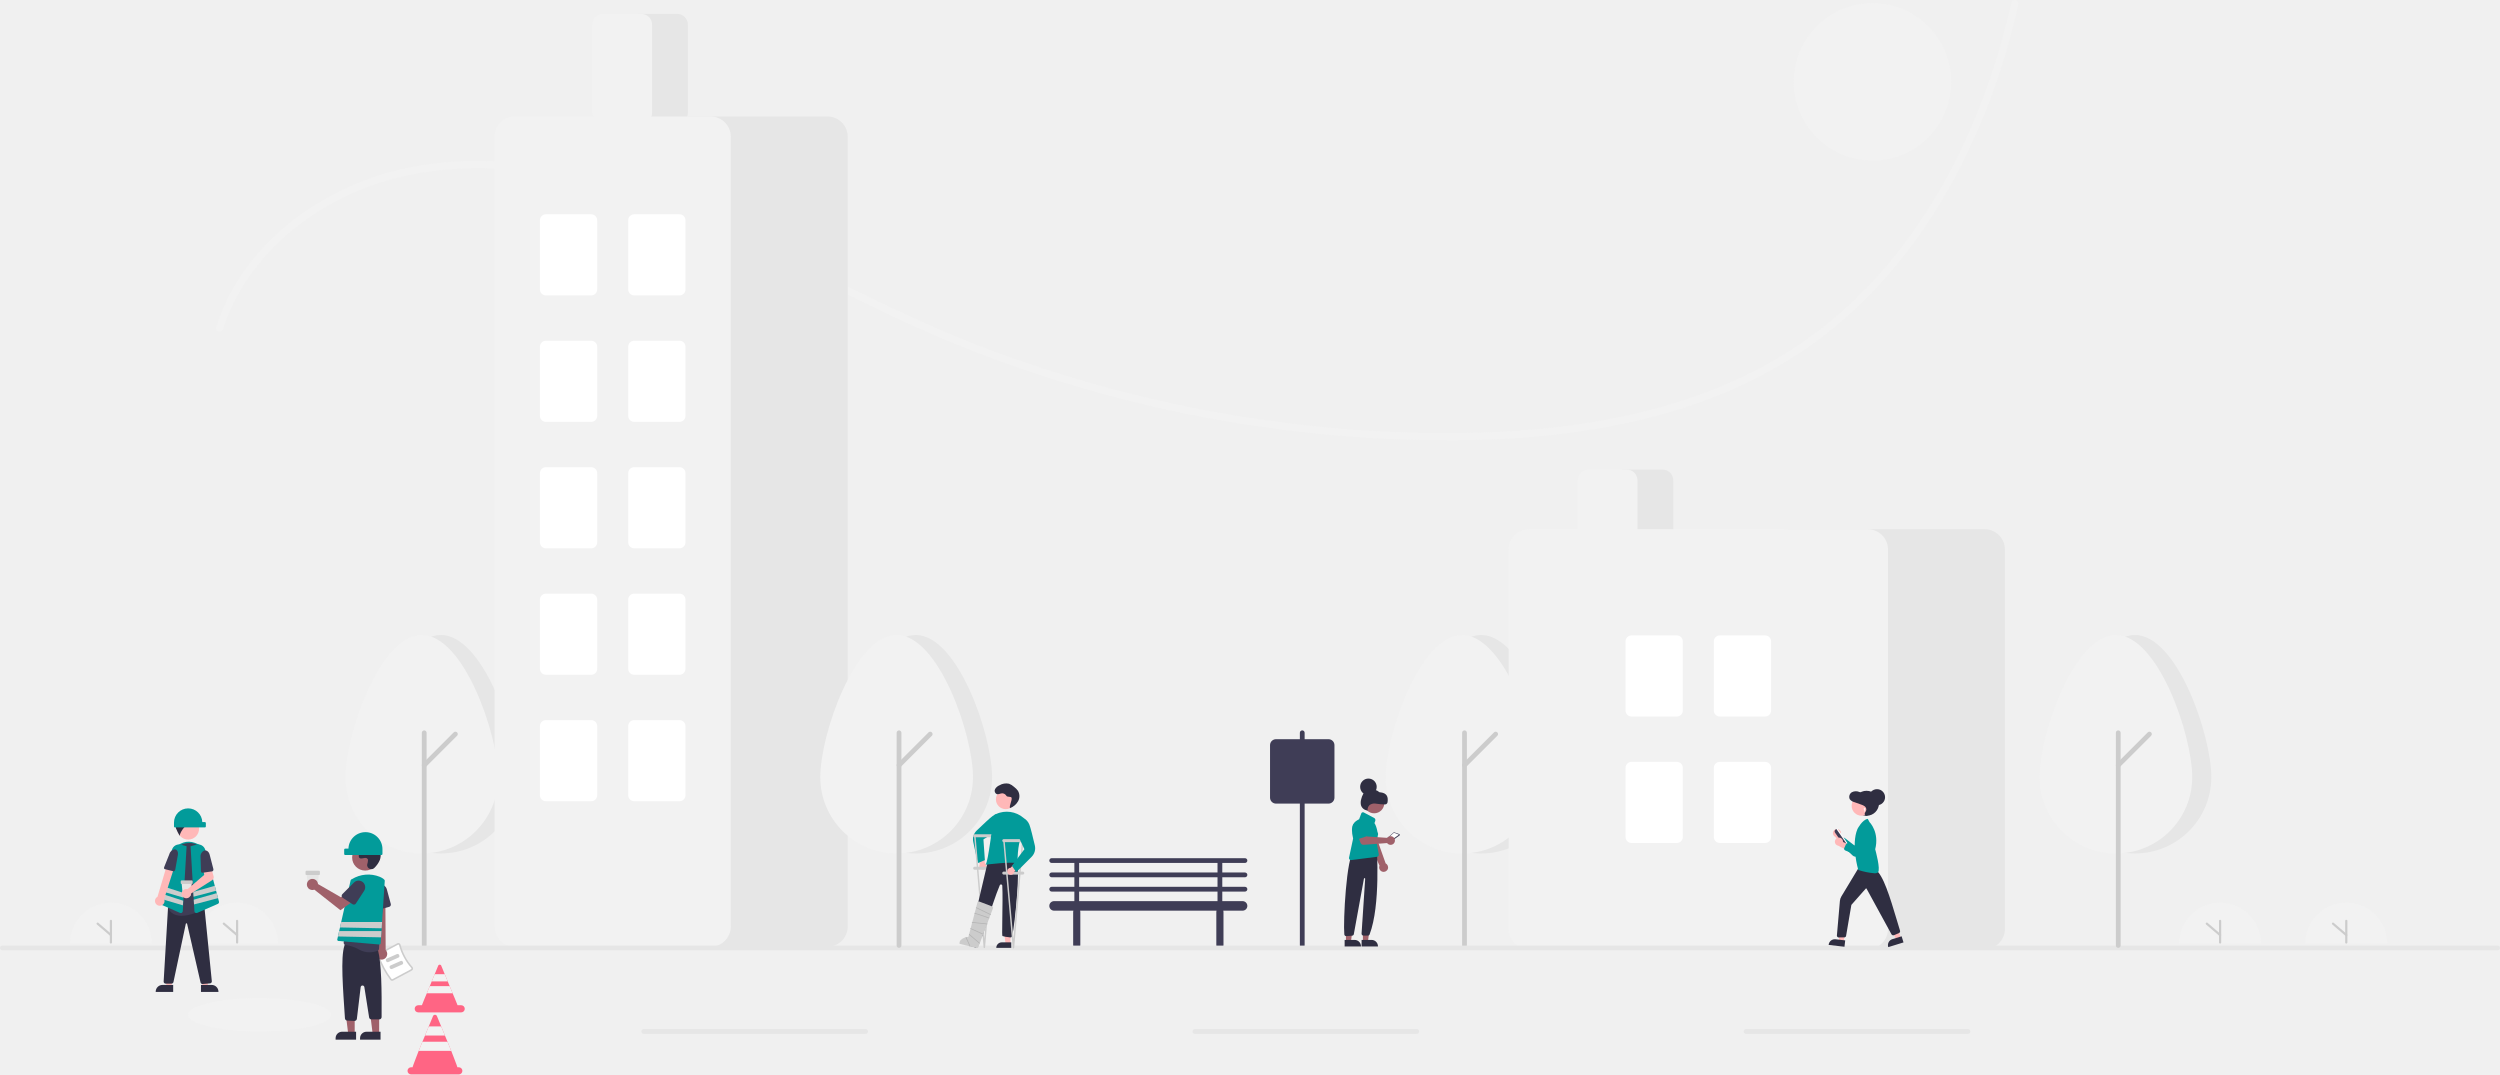
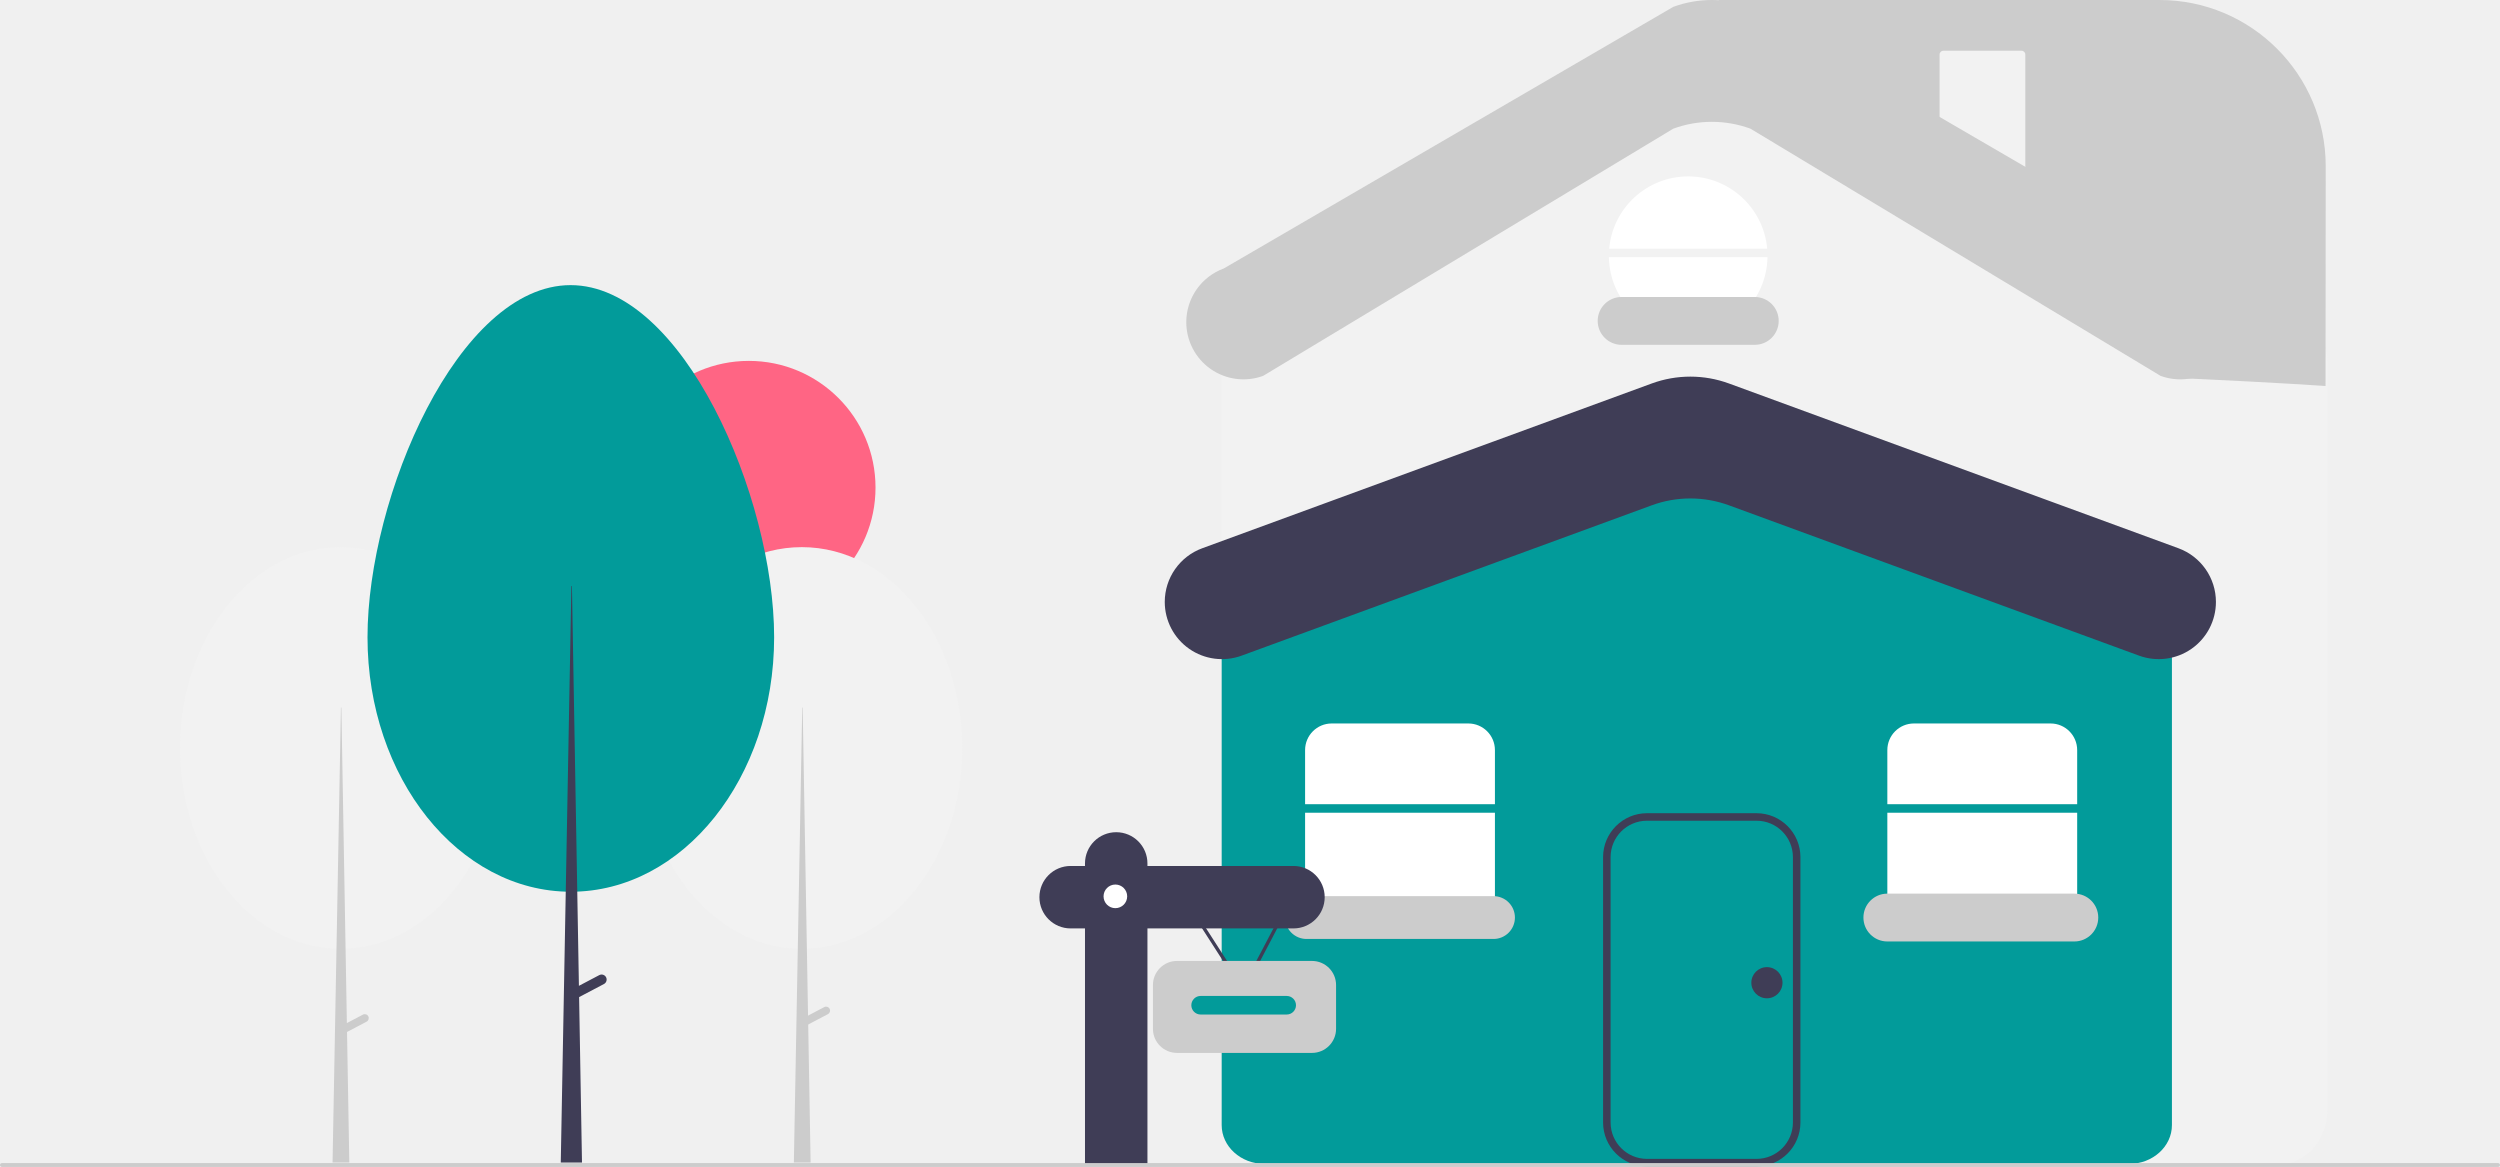
- <svg xmlns="http://www.w3.org/2000/svg" id="b7ff5eec-b031-4b55-ad80-a01491e5732a" data-name="Layer 1" width="1047.795" height="450.309" viewBox="0 0 1047.795 450.309">
-   <path d="M105.422,619.665a17.165,17.165,0,0,1,34.331,0" transform="translate(-76.10236 -224.1911)" fill="#f2f2f2" />
-   <path d="M122.588,619.665a.464.464,0,0,1-.464-.464v-9.047a.464.464,0,1,1,.928,0v9.047A.464.464,0,0,1,122.588,619.665Z" transform="translate(-76.10236 -224.1911)" fill="#ccc" />
-   <path d="M122.587,616.557a.462.462,0,0,1-.302-.112l-5.567-4.778a.464.464,0,1,1,.604-.704l5.567,4.778a.464.464,0,0,1-.302.816Z" transform="translate(-76.10236 -224.1911)" fill="#ccc" />
-   <path d="M158.31,619.665a17.165,17.165,0,0,1,34.331,0" transform="translate(-76.10236 -224.1911)" fill="#f2f2f2" />
-   <path d="M175.475,619.665a.464.464,0,0,1-.464-.464v-9.047a.464.464,0,0,1,.928,0v9.047A.464.464,0,0,1,175.475,619.665Z" transform="translate(-76.10236 -224.1911)" fill="#ccc" />
-   <path d="M175.475,616.557a.462.462,0,0,1-.302-.112l-5.567-4.778a.464.464,0,1,1,.604-.704l5.567,4.778a.464.464,0,0,1-.302.816Z" transform="translate(-76.10236 -224.1911)" fill="#ccc" />
-   <circle cx="784.795" cy="34.309" r="33" fill="#f2f2f2" />
-   <ellipse cx="108.795" cy="425.309" rx="30" ry="7" fill="#f2f2f2" />
-   <path d="M169.583,362.153c7.868-24.569,27.08-43.622,49.864-54.955,27.033-13.446,58.097-14.968,87.449-9.735,31.686,5.649,61.3,18.672,89.966,32.884,28.117,13.94,55.78,28.66,85.021,40.18A550.375,550.375,0,0,0,664.829,408.423c56.431,1.883,116.767-4.301,165.085-36.018,44.273-29.062,72.444-77.006,87.117-126.982q2.818-9.597,5.01-19.359c.426-1.88-2.465-2.683-2.893-.798C907.312,277.454,882.074,329.033,838.95,362.3,792.309,398.28,731.096,406.598,673.813,405.646A547.717,547.717,0,0,1,488.481,369.882c-29.993-11.418-58.296-26.245-86.96-40.56-28.034-14-56.856-27.105-87.683-33.562-28.149-5.896-58.288-6.255-85.428,4.236-22.348,8.639-42.725,24.038-54.649,45.102a86.494,86.494,0,0,0-7.071,16.256c-.59,1.843,2.305,2.632,2.893.798Z" transform="translate(-76.10236 -224.1911)" fill="#f2f2f2" />
-   <path d="M597.886,591.87a1,1,0,0,0,0-2h-9.5v-4h9.5a1,1,0,0,0,0-2h-81a1,1,0,0,0,0,2h9.5v4h-9.5a1,1,0,0,0,0,2h9.5v4h-9.5a1,1,0,0,0,0,2h9.5v4h-8.5a2,2,0,0,0,0,4h8.092a1.491,1.491,0,0,0-.092.5v14a1.5,1.5,0,0,0,3,0v-14a1.491,1.491,0,0,0-.092-.5h57.184a1.491,1.491,0,0,0-.092.5v14a1.5,1.5,0,0,0,3,0v-14a1.491,1.491,0,0,0-.092-.5h8.092a2,2,0,0,0,0-4h-8.5v-4h9.5a1,1,0,0,0,0-2h-9.5v-4Zm-69.5-6h58v4h-58Zm58,16h-58v-4h58Zm0-6h-58v-4h58Z" transform="translate(-76.10236 -224.1911)" fill="#3f3d56" />
-   <path d="M292.898,549.898c0-17.661-14.327-59.57-32-59.57s-32,41.909-32,59.57a32,32,0,0,0,64,0Z" transform="translate(-76.10236 -224.1911)" fill="#e6e6e6" />
-   <path d="M284.898,549.898c0-17.661-14.327-59.57-32-59.57s-32,41.909-32,59.57a32,32,0,0,0,64,0Z" transform="translate(-76.10236 -224.1911)" fill="#f2f2f2" />
-   <path d="M253.898,621.449a1,1,0,0,1-1-1V531.308a1,1,0,0,1,2,0v89.141A1,1,0,0,1,253.898,621.449Z" transform="translate(-76.10236 -224.1911)" fill="#ccc" />
-   <path d="M253.898,545.922a1,1,0,0,1-.707-1.707l13.078-13.078a1.0 1,0,0,1,1.414,1.414l-13.078,13.078A.996.996,0,0,1,253.898,545.922Z" transform="translate(-76.10236 -224.1911)" fill="#ccc" />
-   <path d="M621.898,621.449a1,1,0,0,1-1-1V531.308a1,1,0,0,1,2,0v89.141A1,1,0,0,1,621.898,621.449Z" transform="translate(-76.10236 -224.1911)" fill="#3f3d56" />
-   <path d="M728.898,549.898c0-17.661-14.327-59.57-32-59.57s-32,41.909-32,59.57a32,32,0,0,0,64,0Z" transform="translate(-76.10236 -224.1911)" fill="#e6e6e6" />
-   <path d="M720.898,549.898c0-17.661-14.327-59.57-32-59.57s-32,41.909-32,59.57a32,32,0,0,0,64,0Z" transform="translate(-76.10236 -224.1911)" fill="#f2f2f2" />
-   <path d="M689.898,621.449a1,1,0,0,1-1-1V531.308a1,1,0,0,1,2,0v89.141A1,1,0,0,1,689.898,621.449Z" transform="translate(-76.10236 -224.1911)" fill="#ccc" />
-   <path d="M689.898,545.922a1,1,0,0,1-.707-1.707l13.078-13.078a1.0 1,0,0,1,1.414,1.414l-13.078,13.078A.996.996,0,0,1,689.898,545.922Z" transform="translate(-76.10236 -224.1911)" fill="#ccc" />
-   <path d="M359.898,276h-16a4.505,4.505,0,0,1-4.5-4.5v-37a4.505,4.505,0,0,1,4.5-4.5h16a4.505,4.505,0,0,1,4.5,4.5v37A4.505,4.505,0,0,1,359.898,276Z" transform="translate(-76.10236 -224.1911)" fill="#e6e6e6" />
-   <path d="M422.898,621h-82a8.51,8.51,0,0,1-8.5-8.5v-331a8.51,8.51,0,0,1,8.5-8.5h82a8.509,8.509,0,0,1,8.5,8.5v331A8.509,8.509,0,0,1,422.898,621Z" transform="translate(-76.10236 -224.1911)" fill="#e6e6e6" />
-   <path d="M373.898,621h-82a8.51,8.51,0,0,1-8.5-8.5v-331a8.51,8.51,0,0,1,8.5-8.5h82a8.51,8.51,0,0,1,8.5,8.5v331A8.51,8.51,0,0,1,373.898,621Z" transform="translate(-76.10236 -224.1911)" fill="#f2f2f2" />
-   <path d="M344.898,276h-16a4.505,4.505,0,0,1-4.5-4.5v-37a4.505,4.505,0,0,1,4.5-4.5h16a4.505,4.505,0,0,1,4.5,4.5v37A4.505,4.505,0,0,1,344.898,276Z" transform="translate(-76.10236 -224.1911)" fill="#f2f2f2" />
-   <path d="M323.898,348h-19a2.503,2.503,0,0,1-2.5-2.5v-29a2.503,2.503,0,0,1,2.5-2.5h19a2.503,2.503,0,0,1,2.5,2.5v29A2.503,2.503,0,0,1,323.898,348Z" transform="translate(-76.10236 -224.1911)" fill="#fff" />
-   <path d="M360.898,348h-19a2.503,2.503,0,0,1-2.5-2.5v-29a2.503,2.503,0,0,1,2.5-2.5h19a2.503,2.503,0,0,1,2.5,2.5v29A2.503,2.503,0,0,1,360.898,348Z" transform="translate(-76.10236 -224.1911)" fill="#fff" />
-   <path d="M323.898,401h-19a2.503,2.503,0,0,1-2.5-2.5v-29a2.503,2.503,0,0,1,2.5-2.5h19a2.503,2.503,0,0,1,2.5,2.5v29A2.503,2.503,0,0,1,323.898,401Z" transform="translate(-76.10236 -224.1911)" fill="#fff" />
-   <path d="M360.898,401h-19a2.503,2.503,0,0,1-2.5-2.5v-29a2.503,2.503,0,0,1,2.5-2.5h19a2.503,2.503,0,0,1,2.5,2.5v29A2.503,2.503,0,0,1,360.898,401Z" transform="translate(-76.10236 -224.1911)" fill="#fff" />
-   <path d="M323.898,454h-19a2.503,2.503,0,0,1-2.5-2.5v-29a2.503,2.503,0,0,1,2.5-2.5h19a2.503,2.503,0,0,1,2.5,2.5v29A2.503,2.503,0,0,1,323.898,454Z" transform="translate(-76.10236 -224.1911)" fill="#fff" />
-   <path d="M360.898,454h-19a2.503,2.503,0,0,1-2.5-2.5v-29a2.503,2.503,0,0,1,2.5-2.5h19a2.503,2.503,0,0,1,2.5,2.5v29A2.503,2.503,0,0,1,360.898,454Z" transform="translate(-76.10236 -224.1911)" fill="#fff" />
-   <path d="M323.898,507h-19a2.503,2.503,0,0,1-2.5-2.5v-29a2.503,2.503,0,0,1,2.5-2.5h19a2.503,2.503,0,0,1,2.5,2.5v29A2.503,2.503,0,0,1,323.898,507Z" transform="translate(-76.10236 -224.1911)" fill="#fff" />
-   <path d="M360.898,507h-19a2.503,2.503,0,0,1-2.5-2.5v-29a2.503,2.503,0,0,1,2.5-2.5h19a2.503,2.503,0,0,1,2.5,2.5v29A2.503,2.503,0,0,1,360.898,507Z" transform="translate(-76.10236 -224.1911)" fill="#fff" />
-   <path d="M323.898,560h-19a2.503,2.503,0,0,1-2.5-2.5v-29a2.503,2.503,0,0,1,2.5-2.5h19a2.503,2.503,0,0,1,2.5,2.5v29A2.503,2.503,0,0,1,323.898,560Z" transform="translate(-76.10236 -224.1911)" fill="#fff" />
-   <path d="M360.898,560h-19a2.503,2.503,0,0,1-2.5-2.5v-29a2.503,2.503,0,0,1,2.5-2.5h19a2.503,2.503,0,0,1,2.5,2.5v29A2.503,2.503,0,0,1,360.898,560Z" transform="translate(-76.10236 -224.1911)" fill="#fff" />
-   <path d="M772.898,451h-16a4.505,4.505,0,0,1-4.5-4.5v-21a4.505,4.505,0,0,1,4.5-4.5h16a4.505,4.505,0,0,1,4.5,4.5v21A4.505,4.505,0,0,1,772.898,451Z" transform="translate(-76.10236 -224.1911)" fill="#e6e6e6" />
-   <path d="M907.898,622h-82a8.51,8.51,0,0,1-8.5-8.5v-159a8.51,8.51,0,0,1,8.5-8.5h82a8.509,8.509,0,0,1,8.5,8.5v159A8.509,8.509,0,0,1,907.898,622Z" transform="translate(-76.10236 -224.1911)" fill="#e6e6e6" />
-   <path d="M858.898,622h-142a8.51,8.51,0,0,1-8.5-8.5v-159a8.51,8.51,0,0,1,8.5-8.5h142a8.509,8.509,0,0,1,8.5,8.5v159A8.509,8.509,0,0,1,858.898,622Z" transform="translate(-76.10236 -224.1911)" fill="#f2f2f2" />
-   <path d="M757.898,451h-16a4.505,4.505,0,0,1-4.5-4.5v-21a4.505,4.505,0,0,1,4.5-4.5h16a4.505,4.505,0,0,1,4.5,4.5v21A4.505,4.505,0,0,1,757.898,451Z" transform="translate(-76.10236 -224.1911)" fill="#f2f2f2" />
-   <path d="M778.898,524.5h-19a2.503,2.503,0,0,1-2.5-2.5V493a2.503,2.503,0,0,1,2.5-2.5h19a2.503,2.503,0,0,1,2.5,2.5v29A2.503,2.503,0,0,1,778.898,524.5Z" transform="translate(-76.10236 -224.1911)" fill="#fff" />
-   <path d="M815.898,524.5h-19a2.503,2.503,0,0,1-2.5-2.5V493a2.503,2.503,0,0,1,2.5-2.5h19a2.503,2.503,0,0,1,2.5,2.5v29A2.503,2.503,0,0,1,815.898,524.5Z" transform="translate(-76.10236 -224.1911)" fill="#fff" />
-   <path d="M778.898,577.5h-19a2.503,2.503,0,0,1-2.5-2.5V546a2.503,2.503,0,0,1,2.5-2.5h19a2.503,2.503,0,0,1,2.5,2.5v29A2.503,2.503,0,0,1,778.898,577.5Z" transform="translate(-76.10236 -224.1911)" fill="#fff" />
-   <path d="M815.898,577.5h-19a2.503,2.503,0,0,1-2.5-2.5V546a2.503,2.503,0,0,1,2.5-2.5h19a2.503,2.503,0,0,1,2.5,2.5v29A2.503,2.503,0,0,1,815.898,577.5Z" transform="translate(-76.10236 -224.1911)" fill="#fff" />
-   <path d="M1122.898,622.5H77.102a1,1,0,1,1,0-2H1122.898a1,1,0,0,1,0,2Z" transform="translate(-76.10236 -224.1911)" fill="#e6e6e6" />
-   <path d="M438.898,657.5h-93a1,1,0,0,1,0-2h93a1,1,0,1,1,0,2Z" transform="translate(-76.10236 -224.1911)" fill="#e6e6e6" />
-   <path d="M669.898,657.5h-93a1,1,0,0,1,0-2h93a1,1,0,1,1,0,2Z" transform="translate(-76.10236 -224.1911)" fill="#e6e6e6" />
-   <path d="M900.898,657.5h-93a1,1,0,0,1,0-2h93a1,1,0,1,1,0,2Z" transform="translate(-76.10236 -224.1911)" fill="#e6e6e6" />
-   <path d="M491.898,549.898c0-17.661-14.327-59.57-32-59.57s-32,41.909-32,59.57a32,32,0,0,0,64,0Z" transform="translate(-76.10236 -224.1911)" fill="#e6e6e6" />
-   <path d="M483.898,549.898c0-17.661-14.327-59.57-32-59.57s-32,41.909-32,59.57a32,32,0,0,0,64,0Z" transform="translate(-76.10236 -224.1911)" fill="#f2f2f2" />
-   <path d="M452.898,621.449a1,1,0,0,1-1-1V531.308a1,1,0,0,1,2,0v89.141A1,1,0,0,1,452.898,621.449Z" transform="translate(-76.10236 -224.1911)" fill="#ccc" />
-   <path d="M452.898,545.922a1,1,0,0,1-.707-1.707l13.078-13.078a1.0 1,0,0,1,1.414,1.414l-13.078,13.078A.996.996,0,0,1,452.898,545.922Z" transform="translate(-76.10236 -224.1911)" fill="#ccc" />
-   <path d="M1002.898,549.898c0-17.661-14.327-59.57-32-59.57s-32,41.909-32,59.57a32,32,0,0,0,64,0Z" transform="translate(-76.10236 -224.1911)" fill="#e6e6e6" />
-   <path d="M994.898,549.898c0-17.661-14.327-59.57-32-59.57s-32,41.909-32,59.57a32,32,0,0,0,64,0Z" transform="translate(-76.10236 -224.1911)" fill="#f2f2f2" />
-   <path d="M963.898,621.449a1,1,0,0,1-1-1V531.308a1,1,0,0,1,2,0v89.141A1,1,0,0,1,963.898,621.449Z" transform="translate(-76.10236 -224.1911)" fill="#ccc" />
-   <path d="M963.898,545.922a1,1,0,0,1-.707-1.707l13.078-13.078a1.0 1,0,0,1,1.414,1.414l-13.078,13.078A.996.996,0,0,1,963.898,545.922Z" transform="translate(-76.10236 -224.1911)" fill="#ccc" />
-   <path d="M632.897,561h-22a2.502,2.502,0,0,1-2.5-2.5v-22a2.502,2.502,0,0,1,2.5-2.5h22a2.502,2.502,0,0,1,2.5,2.5v22A2.502,2.502,0,0,1,632.897,561Z" transform="translate(-76.10236 -224.1911)" fill="#3f3d56" />
-   <path d="M846.463,571.713a1.7,1.7,0,0,1,1.111,2.358l4.348,4.193-3.063.687-3.659-4.087a1.709,1.709,0,0,1,1.263-3.15Z" transform="translate(-76.10236 -224.1911)" fill="#ffb8b8" />
-   <path d="M852.578,582.744l-5.364-5.032a.761.761,0,0,1-.021-1.089l1.095-1.109a.762.762,0,0,1,1.003-.07l4.495,3.435,2.804-6.801a2.123,2.123,0,0,1,2.896-1.097h0a2.11,2.11,0,0,1,1.161,2.249c-.509,3.094-3.592,7.184-5.384,9.346a1.853,1.853,0,0,1-2.066.554A1.848,1.848,0,0,1,852.578,582.744Z" transform="translate(-76.10236 -224.1911)" fill="#029b9a" />
-   <path d="M849.568,577.862l-3.949-5.728a.338.338,0,0,1,.086-.47l.159-.109a.338.338,0,0,1,.47.086l3.949,5.728a.338.338,0,0,1-.086.47l-.159.109a.338.338,0,0,1-.47-.086Z" transform="translate(-76.10236 -224.1911)" fill="#fff" />
-   <path d="M848.464,577.905l-3.277-4.754a.931.931,0,0,1,.238-1.293l.334-.23,4.333,6.285-.334.23h0a.93.93,0,0,1-1.293-.238Z" transform="translate(-76.10236 -224.1911)" fill="#3f3d56" />
-   <polygon points="772.758 394.744 770.699 394.507 770.972 386.492 773.674 386.804 772.758 394.744" fill="#ffb8b8" />
-   <path d="M849.155,620.992l-6.638-.766.01-.084a2.601,2.601,0,0,1,2.882-2.286l0,0,4.054.468Z" transform="translate(-76.10236 -224.1911)" fill="#2f2e41" />
-   <polygon points="796.697 393.222 794.717 393.834 791.416 386.488 794.338 385.585 796.697 393.222" fill="#ffb8b8" />
-   <path d="M873.898,619.177l-6.385,1.972-.025-.081a2.601,2.601,0,0,1,1.717-3.253l0,0,3.899-1.204Z" transform="translate(-76.10236 -224.1911)" fill="#2f2e41" />
-   <path d="M846.562,617.088a.843.843,0,0,1-.564-1.028l1.241-14.285a4.313,4.313,0,0,1,.599-1.843l7.512-12.466,6.722,1.208.043.018c3.267,2.001,6.168,11.703,8.973,21.086.436,1.459.887,2.968,1.328,4.41a.849.849,0,0,1-.456,1.095l-2.035.857a.843.843,0,0,1-1.07-.374l-10.464-19.156a.168.168,0,0,0-.13-.087.163.163,0,0,0-.145.056l-6.073,6.872-2.232,13.095-.009.028a.846.846,0,0,1-.999.482l-2.189.041-.014 0Z" transform="translate(-76.10236 -224.1911)" fill="#2f2e41" />
-   <path d="M854.987,588.832l-.043-.014-.013-.043c-.031-.104-3.104-10.501-.335-17.13l.003-.006c.081-.158,2.012-3.869,4.257-4.24l.06-.01.729,1.364c.229.23,4.177,4.329,2.385,11.376.161.578,2.341,8.51,1.156,9.696a2.176,2.176,0,0,1-1.479.371A29.878,29.878,0,0,1,854.987,588.832Z" transform="translate(-76.10236 -224.1911)" fill="#029b9a" />
-   <circle cx="782.291" cy="336.669" r="5.24" fill="#2f2e41" />
-   <circle cx="780.209" cy="337.732" r="4.152" fill="#ffb8b8" />
-   <path d="M858.983,565.956c-.379.134-.843.253-1.141-.026a1.01,1.01,0,0,1-.067-1.136,5.135,5.135,0,0,0,.519-1.091,1.68,1.68,0,0,0-.616-1.538,4.56,4.56,0,0,0-1.504-.757l-2.906-1.033a3.358,3.358,0,0,1-1.897-1.229,2.275,2.275,0,0,1,.905-2.934,3.69,3.69,0,0,1,3.193-.063,16.494,16.494,0,0,0,1.702.681c1.164.307,2.487.032,3.509.688a3.241,3.241,0,0,1,1.273,2.827,8.739,8.739,0,0,1-.855,3.126,5.813,5.813,0,0,1-.948,1.665,1.961,1.961,0,0,1-1.659.715Z" transform="translate(-76.10236 -224.1911)" fill="#2f2e41" />
-   <circle cx="786.686" cy="334.133" r="3.381" fill="#2f2e41" />
-   <path d="M857.21,563.226a.338.338,0,1,1,.465.313v.743a.127.127,0,1,1-.254,0v-.743A.338.338,0,0,1,857.21,563.226Z" transform="translate(-76.10236 -224.1911)" fill="#fff" />
-   <path d="M846.669,575.262a1.7,1.7,0,0,1,1.863,1.823l5.537,2.415-2.632,1.711-4.854-2.555a1.709,1.709,0,0,1,.086-3.393Z" transform="translate(-76.10236 -224.1911)" fill="#ffb8b8" />
-   <path d="M856.245,583.47l-6.781-2.847a.761.761,0,0,1-.399-1.014l.64-1.421a.762.762,0,0,1,.916-.415l5.41,1.653.258-7.352a2.123,2.123,0,0,1,2.333-2.038h0a2.11,2.11,0,0,1,1.873,1.704c.601,3.077-.863,7.985-1.789,10.637a1.853,1.853,0,0,1-1.743,1.24A1.848,1.848,0,0,1,856.245,583.47Z" transform="translate(-76.10236 -224.1911)" fill="#029b9a" />
-   <path d="M160.895,581.73h-10.386V578.577c3.282-2.284,6.19-2.085,10.015.185Z" transform="translate(-76.10236 -224.1911)" fill="#029b9a" />
-   <polygon points="72.002 413.541 69.728 413.541 69.388 404.771 72.002 404.771 72.002 413.541" fill="#ffb8b8" />
-   <path d="M148.684,639.936l-7.331-0v-.093a2.854,2.854,0,0,1,2.854-2.854h0l4.478 0Z" transform="translate(-76.10236 -224.1911)" fill="#2f2e41" />
-   <polygon points="84.809 413.541 87.082 413.541 87.422 404.771 84.808 404.771 84.809 413.541" fill="#ffb8b8" />
-   <path d="M160.331,636.99l4.478-0h0a2.854,2.854,0,0,1,2.854,2.854v.093l-7.331 0Z" transform="translate(-76.10236 -224.1911)" fill="#2f2e41" />
-   <path d="M160.971,636.608a.838.838,0,0,1-.815-.653l-5.636-24.581a.27.27,0,0,0-.272-.218h-.001a.27.27,0,0,0-.271.22l-5.175,24.415a.839.839,0,0,1-.816.661h-2.465a.835.835,0,0,1-.833-.884l1.836-30.946.739-.219.014 0,14.514.127,3.091,30.912a.834.834,0,0,1-.763.913l-3.079.249Q161.004,636.608,160.971,636.608Z" transform="translate(-76.10236 -224.1911)" fill="#2f2e41" />
-   <circle cx="78.875" cy="347.333" r="4.555" fill="#ffb8b8" />
-   <path d="M152.187,608.016a7.862,7.862,0,0,1-2.361-.332,5.211,5.211,0,0,1-3.16-2.666.836.836,0,0,1-.062-.622c.502-1.715,2.93-10.627,1.381-17.712a7.508,7.508,0,0,1,1.067-5.771,7.414,7.414,0,0,1,4.809-3.234l0-0c.257-.05.515-.091.768-.122a7.388,7.388,0,0,1,5.983,1.968,7.571,7.571,0,0,1,2.377,6.002L161.798,604.63a.827.827,0,0,1-.445.687C159.982,606.035,155.863,608.016,152.187,608.016Z" transform="translate(-76.10236 -224.1911)" fill="#3f3d56" />
-   <path d="M160.123,568.171a5.593,5.593,0,0,0-6.13-3.447l1.436,1.161c-1.784.06-3.663-.068-4.937,1.183.406-.011.937.856,1.343.845a2.127,2.127,0,0,0-1.781,1.228,3.499,3.499,0,0,0-.207,2.225,25.851,25.851,0,0,0,1.6,3.179c-.053-1.812,3.514-6.134,5.256-5.683a4.78,4.78,0,0,0-2.207,1.676A6.473,6.473,0,0,1,158.336,569.91a2.717,2.717,0,0,0,.915.051,1.117,1.117,0,0,0,.662-1.786Z" transform="translate(-76.10236 -224.1911)" fill="#2f2e41" />
-   <path d="M151.873,606.869a.835.835,0,0,1-.334-.071l-8.643-3.772a.829.829,0,0,1-.474-.979l5.722-21.614a3.128,3.128,0,0,1,3.884-2.208l2.288.653-1.611,27.204a.837.837,0,0,1-.398.662A.828.828,0,0,1,151.873,606.869Z" transform="translate(-76.10236 -224.1911)" fill="#029b9a" />
-   <path d="M167.869,602.048l-.38-1.434-.551-2.085-.265-1-.551-2.079-3.975-15.017a3.125,3.125,0,0,0-3.884-2.207l-2.287.653,1.133,19.134.117,1.997.074,1.259v.002l.119,1.986.167,2.825a.84.84,0,0,0,.833.786.85.85,0,0,0,.334-.07l8.643-3.772A.828.828,0,0,0,167.869,602.048Z" transform="translate(-76.10236 -224.1911)" fill="#029b9a" />
-   <polygon points="90.57 373.339 81.124 375.82 81.007 373.823 90.019 371.259 90.57 373.339" fill="#ccc" />
-   <polygon points="91.386 376.423 81.317 379.068 81.198 377.081 81.198 377.079 90.835 374.338 91.386 376.423" fill="#ccc" />
-   <polygon points="76.963 374.253 76.846 376.213 67.582 373.454 68.125 371.402 76.963 374.253" fill="#ccc" />
-   <polygon points="76.77 377.504 67.317 374.453 66.773 376.51 76.655 379.453 76.77 377.504" fill="#ccc" />
-   <path d="M143.584,603.745a1.992,1.992,0,0,0,1.306-2.762l4.444-13.952-3.151-.66-4.074,13.679a2.003,2.003,0,0,0,1.475,3.695Z" transform="translate(-76.10236 -224.1911)" fill="#ffb8b8" />
-   <path d="M149.457,580.173h0c.905.092,1.414,1.11,1.189,2.377l-1.08,6.079c-.081.456-.456.817-.768.739l-3.652-.913c-.281-.07-.385-.469-.225-.869l2.192-5.5A2.646,2.646,0,0,1,149.457,580.173Z" transform="translate(-76.10236 -224.1911)" fill="#3f3d56" />
-   <path d="M154.96,562.998h0a5.934,5.934,0,0,1,5.93,5.749h1.117a.371.371,0,0,1,.371.371v1.484a.371.371,0,0,1-.371.371H149.396a.371.371,0,0,1-.371-.371V568.933A5.935,5.935,0,0,1,154.96,562.998Z" transform="translate(-76.10236 -224.1911)" fill="#029b9a" />
-   <path d="M155.669,599.684h-2.622a.337.337,0,0,1-.337-.305l-.525-5.379H156.531l-.525,5.379A.337.337,0,0,1,155.669,599.684Z" transform="translate(-76.10236 -224.1911)" fill="#e6e6e6" />
-   <path d="M156.524,594.676H152.193a.339.339,0,0,1-.338-.338v-.812a.339.339,0,0,1,.338-.338H156.524a.339.339,0,0,1,.338.338v.812A.339.339,0,0,1,156.524,594.676Z" transform="translate(-76.10236 -224.1911)" fill="#ccc" />
-   <path d="M154.415,596.799a1.952,1.952,0,0,1,.302.059l6.982-5.988-.408-2.197,3.235-1.049,1.1,3.819a1.484,1.484,0,0,1-.632,1.665l-8.842,5.596a1.947,1.947,0,1,1-1.736-1.905Z" transform="translate(-76.10236 -224.1911)" fill="#ffb8b8" />
-   <path d="M161.717,580.675v0c.967-.271,1.932.465,2.256,1.718l1.553,6.015c.116.451-.11.93-.463.981l-4.137.595c-.318.046-.599-.281-.611-.711l-.161-5.919A2.603,2.603,0,0,1,161.717,580.675Z" transform="translate(-76.10236 -224.1911)" fill="#3f3d56" />
-   <path d="M208.742,596.947h-3.15a.405.405,0,0,1-.405-.367l-.63-6.462h5.22l-.63,6.462A.405.405,0,0,1,208.742,596.947Z" transform="translate(-76.10236 -224.1911)" fill="#e6e6e6" />
-   <path d="M209.769,590.931h-5.203a.407.407,0,0,1-.407-.407v-.976a.407.407,0,0,1,.407-.406h5.203a.407.407,0,0,1,.406.406v.976A.407.407,0,0,1,209.769,590.931Z" transform="translate(-76.10236 -224.1911)" fill="#ccc" />
-   <path d="M239.687,634.897a37.324,37.324,0,0,1-5.365-10.012.959.959,0,0,1,.453-1.154l7.831-4.196a.946.946,0,0,1,.83-.034.962.962,0,0,1,.548.643,22.801,22.801,0,0,0,5.001,9.334.962.962,0,0,1,.231.813.946.946,0,0,1-.488.673l-7.831,4.196A.959.959,0,0,1,239.687,634.897Z" transform="translate(-76.10236 -224.1911)" fill="#ccc" />
-   <path d="M240.221,634.496a.289.289,0,0,0,.361.075l7.831-4.196a.278.278,0,0,0,.145-.2.294.294,0,0,0-.072-.251,23.472,23.472,0,0,1-5.149-9.609.294.294,0,0,0-.169-.199.278.278,0,0,0-.247.01l-7.831,4.196a.289.289,0,0,0-.138.343,36.656,36.656,0,0,0,5.269,9.833Z" transform="translate(-76.10236 -224.1911)" fill="#fff" />
-   <path d="M243.121,625.524l-4.265,1.883a.669.669,0,0,1-.881-.342l-.105-.239a.669.669,0,0,1,.342-.881l4.265-1.883a.669.669,0,0,1,.881.342l.105.239A.669.669,0,0,1,243.121,625.524Z" transform="translate(-76.10236 -224.1911)" fill="#ccc" />
-   <path d="M244.68,628.42l-4.265,1.883a.669.669,0,0,1-.881-.342l-.105-.239a.669.669,0,0,1,.342-.881l4.265-1.883a.669.669,0,0,1,.881.342l.105.239A.669.669,0,0,1,244.68,628.42Z" transform="translate(-76.10236 -224.1911)" fill="#ccc" />
-   <path d="M234.677,626.007a2.394,2.394,0,0,1-.46-3.642l-1.799-25.526,5.181.502.142,24.998a2.407,2.407,0,0,1-3.065,3.667Z" transform="translate(-76.10236 -224.1911)" fill="#a0616a" />
-   <path d="M233.592,605.416a.999.999,0,0,1-.414-.758l-.38-6.88a2.763,2.763,0,0,1,5.425-.875l1.668,6.151a1.004,1.004,0,0,1-.705,1.23l-4.744,1.286A.999.999,0,0,1,233.592,605.416Z" transform="translate(-76.10236 -224.1911)" fill="#3f3d56" />
-   <polygon points="148.658 433.198 145.927 433.197 144.627 422.661 148.659 422.661 148.658 433.198" fill="#a0616a" />
-   <path d="M143.365,432.417h5.878a0,0,0,0,1,0,0V435.734a0,0,0,0,1,0,0h-8.586a0,0,0,0,1,0,0V435.124A2.707,2.707,0,0,1,143.365,432.417Z" fill="#2f2e41" />
-   <polygon points="158.908 433.198 156.177 433.197 154.877 422.661 158.909 422.661 158.908 433.198" fill="#a0616a" />
-   <path d="M153.615,432.417h5.878a0,0,0,0,1,0,0V435.734a0,0,0,0,1,0,0h-8.586a0,0,0,0,1,0,0V435.124A2.707,2.707,0,0,1,153.615,432.417Z" fill="#2f2e41" />
-   <path d="M224.632,652.08l-3.007-.143a1.002,1.002,0,0,1-.955-.994c-.793-12.237-1.891-25.359-.21-30.428a1.003,1.003,0,0,1,1.147-.999l12.031,1.746a.997.997,0,0,1,.859.985c1.536,6.002,1.605,16.886,1.547,28.195a1.003,1.003,0,0,1-1.003,1.01h-3.242a.998.998,0,0,1-.991-.847l-2-12.716a.78.78,0,0,0-1.545.029L225.675,651.198a1.007,1.007,0,0,1-.996.884Q224.656,652.082,224.632,652.08Z" transform="translate(-76.10236 -224.1911)" fill="#2f2e41" />
-   <path d="M226.749,622.248a15.136,15.136,0,0,0-5.722-1.96.984.984,0,0,1-.68-.373.998.998,0,0,1-.207-.758l2.883-21.402a7.402,7.402,0,0,1,4.315-5.784,7.199,7.199,0,0,1,6.996.548q.148.099.291.201a7.393,7.393,0,0,1,2.816,7.704c-1.768,7.232-2.375,19.087-2.479,21.391a.995.995,0,0,1-.65.892,10.046,10.046,0,0,1-3.393.604A8.495,8.495,0,0,1,226.749,622.248Z" transform="translate(-76.10236 -224.1911)" fill="#3f3d56" />
-   <circle cx="153.058" cy="359.401" r="5.473" fill="#a0616a" />
-   <path d="M233.033,587.922a1.768,1.768,0,0,1-3.05-.982,1.795,1.795,0,0,1,.002-.347,8.035,8.035,0,0,0,.358-1.951,1.023,1.023,0,0,0-.187-.479c-.814-1.089-2.723.487-3.491-.499-.471-.605.083-1.557-.279-2.233-.477-.892-1.889-.452-2.775-.941-.985-.544-.927-2.056-.278-2.975a4.68,4.68,0,0,1,3.548-1.806,9.518,9.518,0,0,1,4.009.782,8.012,8.012,0,0,1,3.788,2.627,6.412,6.412,0,0,1,.648,5.46A10.292,10.292,0,0,1,233.033,587.922Z" transform="translate(-76.10236 -224.1911)" fill="#2f2e41" />
-   <path d="M237.367,593.243c-.096-.45-.918-1.065-2.095-1.566a12.954,12.954,0,0,0-11.698,1.003.553.553,0,0,0-.51.435l-3.957,17.503-.515,2.279-.341,1.509-.515,2.273-.274,1.214a.559.559,0,0,0,.495.68l17.088,1.475c.016,0,.033.002.049.002a.557.557,0,0,0,.553-.521l.163-2.476.174-2.647.076-1.148.172-2.64,1.139-17.345v-.016Z" transform="translate(-76.10236 -224.1911)" fill="#029b9a" />
-   <path d="M209.328,594.344a2.346,2.346,0,0,1,.053.365l9.572,5.522,2.327-1.339,2.48,3.247-4.977,3.547-10.92-8.615a2.339,2.339,0,1,1,1.465-2.728Z" transform="translate(-76.10236 -224.1911)" fill="#a0616a" />
-   <path d="M219.295,599.762a.999.999,0,0,1,.288-.814l4.872-4.873a2.763,2.763,0,0,1,4.271,3.457l-3.469,5.346a1.004,1.004,0,0,1-1.387.295l-4.123-2.676A.999.999,0,0,1,219.295,599.762Z" transform="translate(-76.10236 -224.1911)" fill="#3f3d56" />
-   <polygon points="160.128 386.425 159.957 389.066 142.489 388.705 143.004 386.425 160.128 386.425" fill="#ccc" />
-   <polygon points="159.881 390.213 159.707 392.86 141.634 392.486 142.149 390.213 159.881 390.213" fill="#ccc" />
-   <path d="M229.267,572.959h0a7.129,7.129,0,0,0-7.125,6.908H220.8a.446.446,0,0,0-.446.446v1.783a.446.446,0,0,0,.446.446h15.152a.446.446,0,0,0,.446-.446v-2.005A7.13,7.13,0,0,0,229.267,572.959Z" transform="translate(-76.10236 -224.1911)" fill="#029b9a" />
-   <path d="M269.398,645.5h-1.528c-.01-.185-2.062-5-2.062-5l-1.24-3-.82-2-1.24-3-1.42-3.45a.708.708,0,0,0-1.38,0l-1.42,3.45-1.24,3-.82,2-1.24,3s-2.052,4.815-2.062,5h-1.528a1.5,1.5,0,0,0,0,3h18a1.5,1.5,0,0,0,0-3Z" transform="translate(-76.10236 -224.1911)" fill="#ff6584" />
-   <path d="M268.398,671.5h-.592c.054-.128-2.578-6.86-2.578-6.86l-1.58-3.85-1.06-2.58-1.58-3.85-1.72-4.17a.906.906,0,0,0-1.76,0l-1.72,4.17-1.58,3.85-1.07,2.58-1.58,3.85s-2.622,6.732-2.568,6.86h-.612a1.5,1.5,0,0,0,0,3h20a1.5,1.5,0,0,0,0-3Z" transform="translate(-76.10236 -224.1911)" fill="#ff6584" />
-   <polygon points="187.645 411.309 180.945 411.309 182.185 408.309 186.405 408.309 187.645 411.309" fill="#f2f2f2" />
-   <polygon points="189.705 416.309 178.885 416.309 180.125 413.309 188.465 413.309 189.705 416.309" fill="#f2f2f2" />
-   <polygon points="186.485 434.019 178.125 434.019 179.705 430.169 184.905 430.169 186.485 434.019" fill="#f2f2f2" />
-   <polygon points="189.125 440.449 175.475 440.449 177.055 436.599 187.545 436.599 189.125 440.449" fill="#f2f2f2" />
-   <path d="M489.082,588.246a1.486,1.486,0,0,0-.188-2.27l-.75-4.946-3.082.97,1.688,4.413a1.494,1.494,0,0,0,2.332,1.834Z" transform="translate(-76.10236 -224.1911)" fill="#ffb8b8" />
-   <path d="M485.908,585.919l-1.901-8.878a5.084,5.084,0,0,1,1.452-4.754c2.433-2.345,5.561-5.3,6.641-6.065a5.57,5.57,0,0,1,3.485-1.029l.026.003,1.635,1.545-3.562,5.864-5.408,3.388.602,8.702Z" transform="translate(-76.10236 -224.1911)" fill="#029b9a" />
-   <rect x="407.86" y="349.663" width="9.229" height="1.251" rx="0.626" fill="#ccc" />
-   <rect x="407.86" y="363.272" width="9.229" height="1.251" rx="0.626" fill="#ccc" />
-   <path d="M488.655,621.564a.313.313,0,0,1-.312-.285l-3.988-46.771a.313.313,0,1,1,.623-.055l3.672,43.212,3.568-43.212a.313.313,0,1,1,.623.054l-3.875,46.771a.313.313,0,0,1-.311.286Z" transform="translate(-76.10236 -224.1911)" fill="#ccc" />
-   <circle cx="421.505" cy="335.026" r="4.104" fill="#ffb8b8" />
-   <polygon points="409.273 395.497 407.321 394.875 408.792 387.05 411.673 387.968 409.273 395.497" fill="#ffb8b8" />
-   <path d="M485.267,621.419l-6.284-2.003.052-.163a2.476,2.476,0,0,1,3.107-1.605l3.928,1.252Z" transform="translate(-76.10236 -224.1911)" fill="#2f2e41" />
-   <polygon points="423.475 395.456 421.426 395.456 420.451 387.554 423.475 387.554 423.475 395.456" fill="#ffb8b8" />
-   <path d="M493.655,621.472h6.282v-2.331h-3.966a2.319,2.319,0,0,0-2.316,2.317Z" transform="translate(-76.10236 -224.1911)" fill="#2f2e41" />
-   <path d="M499.517,617.083l-.691-.103a10.452,10.452,0,0,1-2.556-.477c-.17-.075-.182-1.203-.08-7.548.075-4.657.168-10.454-.013-13.565a.547.547,0,0,0-1.049-.185c-1.56,3.604-4.178,11.668-5.911,17.004-.603,1.856-1.079,3.322-1.38,4.201a.708.708,0,0,1-.837.453c-1.426-.356-1.33-.508-3.361-1.033a.702.702,0,0,1-.513-.826c.367-1.732,7.088-29.814,7.603-32.484a.704.704,0,0,1,.83-.559c1.513.305,2.434.628,3.929.941,1.614.338,3.282.687,4.91,1.012h0a.698.698,0,0,1,.41.251,4.358,4.358,0,0,0,1.632,1.096c.426.204-.54.185-.168.479,1.503,1.19-.658,25.354-1.965,30.812a.706.706,0,0,1-.79.53Z" transform="translate(-76.10236 -224.1911)" fill="#2f2e41" />
-   <path d="M499.357,562.808c-.24-1.017.972-3.205.732-4.221-.162-.689-1.781-.221-2.159-.819a2.172,2.172,0,0,0-1.718-1.091c-.813-.009-1.613.594-2.383.333a1.535,1.535,0,0,1-.683-2.077,3.732,3.732,0,0,1,1.819-1.595A5.491,5.491,0,0,1,499,552.661a6.634,6.634,0,0,1,2.136,1.342,7.443,7.443,0,0,1,1.617,1.642,4.411,4.411,0,0,1,.069,4.328,6.506,6.506,0,0,1-3.366,2.897" transform="translate(-76.10236 -224.1911)" fill="#2f2e41" />
-   <path d="M489.279,586.47c.443-.74,1.116-4.207,1.945-10.027.565-3.973,1.057-8.01,1.301-10.072a.992.992,0,0,1,.557-.782q.238-.115.472-.217a10.827,10.827,0,0,1,11.551,1.623l.018.017.005.025c.009.046.857,4.614-.88,7.701-1.713,3.045-1.733,11.11-1.733,11.191v.104l-.1-.028c-2.664-.761-12.956.571-13.059.584l-.16.021Z" transform="translate(-76.10236 -224.1911)" fill="#029b9a" />
-   <rect x="420.061" y="351.697" width="9.229" height="1.251" rx="0.626" fill="#ccc" />
-   <rect x="420.061" y="365.306" width="9.229" height="1.251" rx="0.626" fill="#ccc" />
-   <path d="M500.856,621.72a.313.313,0,0,1-.312-.285l-3.988-44.894a.313.313,0,0,1,.623-.055l3.672,41.335,3.568-41.334a.313.313,0,1,1,.623.054l-3.875,44.894a.313.313,0,0,1-.311.286Z" transform="translate(-76.10236 -224.1911)" fill="#ccc" />
-   <path d="M498.28,589.695a1.486,1.486,0,0,1,1.392-1.804l3.317-3.744,2.06,2.489-3.815,2.787a1.494,1.494,0,0,1-2.954.272Z" transform="translate(-76.10236 -224.1911)" fill="#ffb8b8" />
-   <path d="M500.211,587.089l5.233-6.978-2.699-5.783.196-6.859,2.212-.409.023.012a5.57,5.57,0,0,1,2.366,2.757c.491,1.229,1.511,5.409,2.279,8.7a5.084,5.084,0,0,1-1.364,4.78l-6.42,6.42Z" transform="translate(-76.10236 -224.1911)" fill="#029b9a" />
-   <path d="M478.273,619.78l7.16,1.724a.614.614,0,0,0,.712-.333l6.151-16.353a.504.504,0,0,0,.001-.398.57.57,0,0,0-.328-.307l-5.383-2.056a.647.647,0,0,0-.528.029.549.549,0,0,0-.288.352l-0.0.001-3.8,14.413-.056.004a5.218,5.218,0,0,0-3.179,1.325A2.079,2.079,0,0,0,478.273,619.78Z" transform="translate(-76.10236 -224.1911)" fill="#ccc" />
-   <rect x="486.549" y="607.832" width="0.313" height="6.564" transform="translate(-248.3682 806.5643) rotate(-83.95484)" fill="#b3b3b3" />
-   <rect x="485.295" y="611.634" width="0.313" height="5.76" transform="translate(-350.2407 580.8869) rotate(-65.77563)" fill="#b3b3b3" />
-   <polygon points="414.571 384.922 408.379 382.871 408.508 382.586 414.699 384.636 414.571 384.922" fill="#b3b3b3" />
-   <polygon points="415.197 383.514 409.005 380.525 409.133 380.239 415.325 383.228 415.197 383.514" fill="#b3b3b3" />
-   <rect x="484.317" y="614.73" width="0.313" height="5.871" transform="translate(-375.9425 360.6575) rotate(-49.49475)" fill="#b3b3b3" />
-   <rect x="481.673" y="616.775" width="0.313" height="4.34" transform="translate(-288.7136 30.05603) rotate(-24.39334)" fill="#b3b3b3" />
-   <path d="M655.574,589.556a1.863,1.863,0,0,1-1.291-2.548l-6.868-15.517,3.929-.99,5.516,15.564a1.873,1.873,0,0,1-1.285,3.491Z" transform="translate(-76.10236 -224.1911)" fill="#a0616a" />
-   <path d="M648.689,576.352a.834.834,0,0,1-.459-.523l-1.201-4.017a2.32,2.32,0,0,1,4.197-1.979l2.322,3.507a.835.835,0,0,1-.342,1.218l-3.821,1.789A.834.834,0,0,1,648.689,576.352Z" transform="translate(-76.10236 -224.1911)" fill="#029b9a" />
-   <path d="M662.671,574.351l-4.213,2.983a.316.316,0,0,1-.371,0l-1.138-.855a.312.312,0,0,1-.02-.488l3.242-2.891a.32.32,0,0,1,.316-.061l2.11.755a.318.318,0,0,1,.075.557Z" transform="translate(-76.10236 -224.1911)" fill="#3f3d56" />
-   <path d="M662.328,574.068a.113.113,0,0,0-.065-.145l-1.9-.68a.114.114,0,0,0-.112.021l-2.924,2.608-.016.017a.109.109,0,0,0,.025.152l1.024.769a.112.112,0,0,0,.133-.001l3.797-2.688A.112.112,0,0,0,662.328,574.068Z" transform="translate(-76.10236 -224.1911)" fill="#fff" />
-   <polygon points="571.214 394.628 573.34 394.628 574.352 386.427 571.214 386.427 571.214 394.628" fill="#a0616a" />
-   <path d="M646.774,618.125l4.187-0h0a2.668,2.668,0,0,1,2.668,2.668v.087l-6.856 0Z" transform="translate(-76.10236 -224.1911)" fill="#2f2e41" />
-   <polygon points="564.103 394.628 566.23 394.628 567.241 386.427 564.103 386.427 564.103 394.628" fill="#a0616a" />
-   <path d="M639.663,618.125l4.187-0h0a2.668,2.668,0,0,1,2.668,2.668v.087l-6.856 0Z" transform="translate(-76.10236 -224.1911)" fill="#2f2e41" />
-   <path d="M639.755,616.313a.934.934,0,0,1-.231-.601c-.507-5.214.872-32.625,4.059-34.966l.02-.019,9.327-1.61h0l.173.173c.013.242,1.709,24.269-2.973,36.531a.78.78,0,0,1-.727.496h-1.862a.78.78,0,0,1-.778-.842l1.507-22.961a.26.26,0,0,0-.514-.076l-4.246,23.304a.785.785,0,0,1-.705.612l-2.445.181q-.029.002-.058.002A.781.781,0,0,1,639.755,616.313Z" transform="translate(-76.10236 -224.1911)" fill="#2f2e41" />
-   <circle cx="575.925" cy="336.61" r="4.26" fill="#a0616a" />
-   <path d="M641.767,584.476a1.009,1.009,0,0,1-.289-.685l1.739-8.144c-1.387-5.897.46-7.002,2.544-8.119l-.013-.007.871-2.356a.736.736,0,0,1,1.03-.477l4.44,2.359a.878.878,0,0,1,.412.518,1.101,1.101,0,0,1-.015.716l-.328.887c.848,1.132,2.159,5.611.771,7.346l1.047,5.78a.912.912,0,0,1-.65.973l-10.94,1.404a.647.647,0,0,1-.129.013A.706.706,0,0,1,641.767,584.476Z" transform="translate(-76.10236 -224.1911)" fill="#029b9a" />
-   <path d="M657.693,575.136a1.825,1.825,0,0,0-.193.213l-8.58-.593-.92-1.876-3.012,1.019,1.307,3.479a1.387,1.387,0,0,0,1.404.896l9.757-.74a1.821,1.821,0,1,0,.239-2.398Z" transform="translate(-76.10236 -224.1911)" fill="#a0616a" />
-   <path d="M648.599,574.786l-3.74,1.245a.78.78,0,0,1-1.015-.605l-.681-3.87a2.167,2.167,0,0,1,4.117-1.357l1.769,3.495a.78.78,0,0,1-.45,1.093Z" transform="translate(-76.10236 -224.1911)" fill="#029b9a" />
-   <circle cx="573.532" cy="329.777" r="3.469" fill="#2f2e41" />
-   <path d="M656.059,561.327a1.815,1.815,0,0,0,1.004-.084,1.192,1.192,0,0,0,.596-.899c.646-4.294-3.005-3.941-3.437-4.127a4.733,4.733,0,0,1-.764-.557,3.57,3.57,0,0,0-1.995-.439,5.752,5.752,0,0,0-2.424.296,3.631,3.631,0,0,0-1.611,1.485,7.499,7.499,0,0,0-.799,2.07,5.165,5.165,0,0,0-.136,2.537,3.137,3.137,0,0,0,2.848,2.282A2.347,2.347,0,0,1,650.58,561.32a3.58,3.58,0,0,1,2.362-.281,10.396,10.396,0,0,0,1.566.195C655.025,561.253,655.645,561.283,656.059,561.327Z" transform="translate(-76.10236 -224.1911)" fill="#2f2e41" />
-   <path d="M989.422,619.665a17.165,17.165,0,0,1,34.331,0" transform="translate(-76.10236 -224.1911)" fill="#f2f2f2" />
-   <path d="M1006.588,619.665a.464.464,0,0,1-.464-.464v-9.047a.464.464,0,0,1,.928,0v9.047A.464.464,0,0,1,1006.588,619.665Z" transform="translate(-76.10236 -224.1911)" fill="#ccc" />
-   <path d="M1006.587,616.557a.462.462,0,0,1-.302-.112l-5.567-4.778a.464.464,0,1,1,.604-.704l5.567,4.778a.464.464,0,0,1-.302.816Z" transform="translate(-76.10236 -224.1911)" fill="#ccc" />
-   <path d="M1042.31,619.665a17.165,17.165,0,0,1,34.331,0" transform="translate(-76.10236 -224.1911)" fill="#f2f2f2" />
-   <path d="M1059.475,619.665a.464.464,0,0,1-.464-.464v-9.047a.464.464,0,0,1,.928,0v9.047A.464.464,0,0,1,1059.475,619.665Z" transform="translate(-76.10236 -224.1911)" fill="#ccc" />
-   <path d="M1059.475,616.557a.462.462,0,0,1-.302-.112l-5.567-4.778a.464.464,0,1,1,.604-.704l5.567,4.778a.464.464,0,0,1-.302.816Z" transform="translate(-76.10236 -224.1911)" fill="#ccc" />
+ <svg xmlns="http://www.w3.org/2000/svg" id="ff33434e-a0f0-474a-a01a-2ede93ba74e1" data-name="Layer 1" width="997.175" height="465.459" viewBox="0 0 997.175 465.459">
+   <path d="M1009.946,681.834H608.347c-10.924,0-19.811-9.832-19.811-21.916V361.267a12.304,12.304,0,0,1,6.543-11.124l151.759-91.871a60.338,60.338,0,0,1,53.543-.054l222.793,91.916a12.305,12.305,0,0,1,6.583,11.143V659.918C1029.757,672.002,1020.87,681.834,1009.946,681.834Z" transform="translate(-101.4124 -217.2703)" fill="#f2f2f2" />
+   <path d="M950.646,681.51H605.783c-9.419,0-17.083-6.939-17.083-15.47V457.281a8.676,8.676,0,0,1,5.692-7.927L754.968,385.122a62.516,62.516,0,0,1,45.938-.023l161.12,64.259a8.675,8.675,0,0,1,5.702,7.93V666.04C967.729,674.571,960.065,681.51,950.646,681.51Z" transform="translate(-101.4124 -217.2703)" fill="#029b9a" />
+   <circle cx="298.685" cy="194.48" r="50.532" fill="#ff6584" />
+   <ellipse cx="319.81" cy="298.347" rx="64.001" ry="80.11" fill="#f2f2f2" />
+   <polygon points="319.986 282.238 320.162 282.238 323.327 463.69 316.646 463.69 319.986 282.238" fill="#ccc" />
+   <path d="M432.315,619.635l0,0a1.582,1.582,0,0,1-.663,2.137l-9.179,4.833-1.474-2.8,9.179-4.833A1.582,1.582,0,0,1,432.315,619.635Z" transform="translate(-101.4124 -217.2703)" fill="#ccc" />
+   <ellipse cx="135.81" cy="298.347" rx="64.001" ry="80.11" fill="#f2f2f2" />
+   <path d="M248.315,622.635V622.635a1.583,1.583,0,0,0-2.138-.663l-6.408,3.374-2.195-125.838h-.176l-3.34,181.452h6.681l-.908-52.07,7.821-4.117A1.583,1.583,0,0,0,248.315,622.635Z" transform="translate(-101.4124 -217.2703)" fill="#ccc" />
+   <path d="M329,331c44.788,0,81.192,84.391,81.192,140.452s-36.308,101.508-81.096,101.508S248,527.514,248,471.452,284.212,331,329,331Z" transform="translate(-101.4124 -217.2703)" fill="#029b9a" />
+   <path d="M343.15,607.056a2.005,2.005,0,0,0-2.708-.84l-8.12,4.275L329.541,451.041h-.223l-4.233,229.92h8.466l-1.151-65.979,9.91-5.217A2.005,2.005,0,0,0,343.15,607.056Z" transform="translate(-101.4124 -217.2703)" fill="#3f3d56" />
+   <path d="M697.693,538.049V516.458A10.618,10.618,0,0,0,687.075,505.84H632.592a10.618,10.618,0,0,0-10.618,10.618v21.591Z" transform="translate(-101.4124 -217.2703)" fill="#fff" />
+   <path d="M621.974,541.439v33.457a10.618,10.618,0,0,0,10.618,10.618H687.075a10.618,10.618,0,0,0,10.618-10.618V541.439Z" transform="translate(-101.4124 -217.2703)" fill="#fff" />
+   <path d="M954.613,478.785,791.037,418.822a44.739,44.739,0,0,0-30.796,0L596.665,478.785A22.813,22.813,0,0,1,566,457.366v0a22.813,22.813,0,0,1,14.961-21.419l179.28-65.72a44.739,44.739,0,0,1,30.796,0l179.28,65.72a22.813,22.813,0,0,1,14.961,21.419v0A22.813,22.813,0,0,1,954.613,478.785Z" transform="translate(-101.4124 -217.2703)" fill="#3f3d56" />
+   <path d="M802.052,682.51H758.333a17.52,17.52,0,0,1-17.5-17.5v-105.876a17.52,17.52,0,0,1,17.5-17.5h43.719a17.52,17.52,0,0,1,17.5,17.5v105.876A17.52,17.52,0,0,1,802.052,682.51ZM758.333,544.634a14.517,14.517,0,0,0-14.5,14.5v105.876a14.517,14.517,0,0,0,14.5,14.5h43.719a14.517,14.517,0,0,0,14.5-14.5v-105.876a14.517,14.517,0,0,0-14.5-14.5Z" transform="translate(-101.4124 -217.2703)" fill="#3f3d56" />
+   <path d="M806.292,316.452a31.637,31.637,0,0,0-63.023,0Z" transform="translate(-101.4124 -217.2703)" fill="#fff" />
+   <path d="M743.151,319.842a31.634,31.634,0,0,0,63.259,0Z" transform="translate(-101.4124 -217.2703)" fill="#fff" />
+   <path d="M801.339,354.811H748.223a9.541,9.541,0,0,1,0-19.082h53.116a9.541,9.541,0,0,1,0,19.082Z" transform="translate(-101.4124 -217.2703)" fill="#ccc" />
+   <path d="M622.539,574.713a8.541,8.541,0,0,0,0,17.082h74.589a8.541,8.541,0,0,0,0-17.082Z" transform="translate(-101.4124 -217.2703)" fill="#ccc" />
+   <path d="M854.216,541.439v33.457a10.618,10.618,0,0,0,10.618,10.618h54.483a10.618,10.618,0,0,0,10.618-10.618V541.439Z" transform="translate(-101.4124 -217.2703)" fill="#fff" />
+   <path d="M929.935,538.049V516.458a10.618,10.618,0,0,0-10.618-10.618H864.833a10.618,10.618,0,0,0-10.618,10.618v21.591Z" transform="translate(-101.4124 -217.2703)" fill="#fff" />
+   <circle cx="704.773" cy="391.977" r="6.216" fill="#3f3d56" />
+   <polygon points="495.986 395.977 471.503 357.893 472.636 357.164 495.868 393.303 514.799 357.216 515.991 357.841 495.986 395.977" fill="#3f3d56" />
+   <path d="M617.335,562.679H559.093v-1.01a12.456,12.456,0,0,0-12.456-12.456h0a12.456,12.456,0,0,0-12.456,12.456v1.01h-5.723a12.456,12.456,0,1,0,0,24.913h5.723v94.135c24.82-.497-.18.503,24.913,0V587.592H617.335a12.456,12.456,0,0,0,0-24.913Z" transform="translate(-101.4124 -217.2703)" fill="#3f3d56" />
+   <circle cx="444.887" cy="357.528" r="4.713" fill="#fff" />
+   <path d="M624.737,637.244H570.88a9.605,9.605,0,0,1-9.594-9.595V610.153a9.605,9.605,0,0,1,9.594-9.594h53.856a9.605,9.605,0,0,1,9.594,9.594v17.497A9.605,9.605,0,0,1,624.737,637.244Z" transform="translate(-101.4124 -217.2703)" fill="#ccc" />
+   <rect x="475.187" y="397.254" width="41.746" height="7.407" rx="3.703" fill="#029b9a" />
+   <path d="M1097.815,682.73H102.185a.773.773,0,0,1,0-1.546h995.629a.773.773,0,0,1,0,1.546Z" transform="translate(-101.4124 -217.2703)" fill="#ccc" />
+   <path d="M928.804,592.795H854.216a9.541,9.541,0,1,1,0-19.082H928.804a9.541,9.541,0,0,1,0,19.082Z" transform="translate(-101.4124 -217.2703)" fill="#ccc" />
+   <path d="M1029,371.23s-18.088-1.283-55-3c-44-77-187.003-95.56-187.003-150.959v-0H962.763a66.308,66.308,0,0,1,66.308,66.308Z" transform="translate(-101.4124 -217.2703)" fill="#ccc" />
+   <path d="M876.555,237.514a1.502,1.502,0,0,0-1.5,1.5V289.094a1.502,1.502,0,0,0,1.5,1.5h31.195a1.502,1.502,0,0,0,1.5-1.5V239.014a1.502,1.502,0,0,0-1.5-1.5Z" transform="translate(-101.4124 -217.2703)" fill="#f2f2f2" />
+   <path d="M963.197,367.191,799.622,268.599a44.739,44.739,0,0,0-30.796,0L605.249,367.191a22.813,22.813,0,0,1-30.665-21.419v0a22.813,22.813,0,0,1,14.961-21.419L768.825,220.004a44.739,44.739,0,0,1,30.796,0L978.901,324.352a22.813,22.813,0,0,1,14.961,21.419v0A22.813,22.813,0,0,1,963.197,367.191Z" transform="translate(-101.4124 -217.2703)" fill="#ccc" />
</svg>
